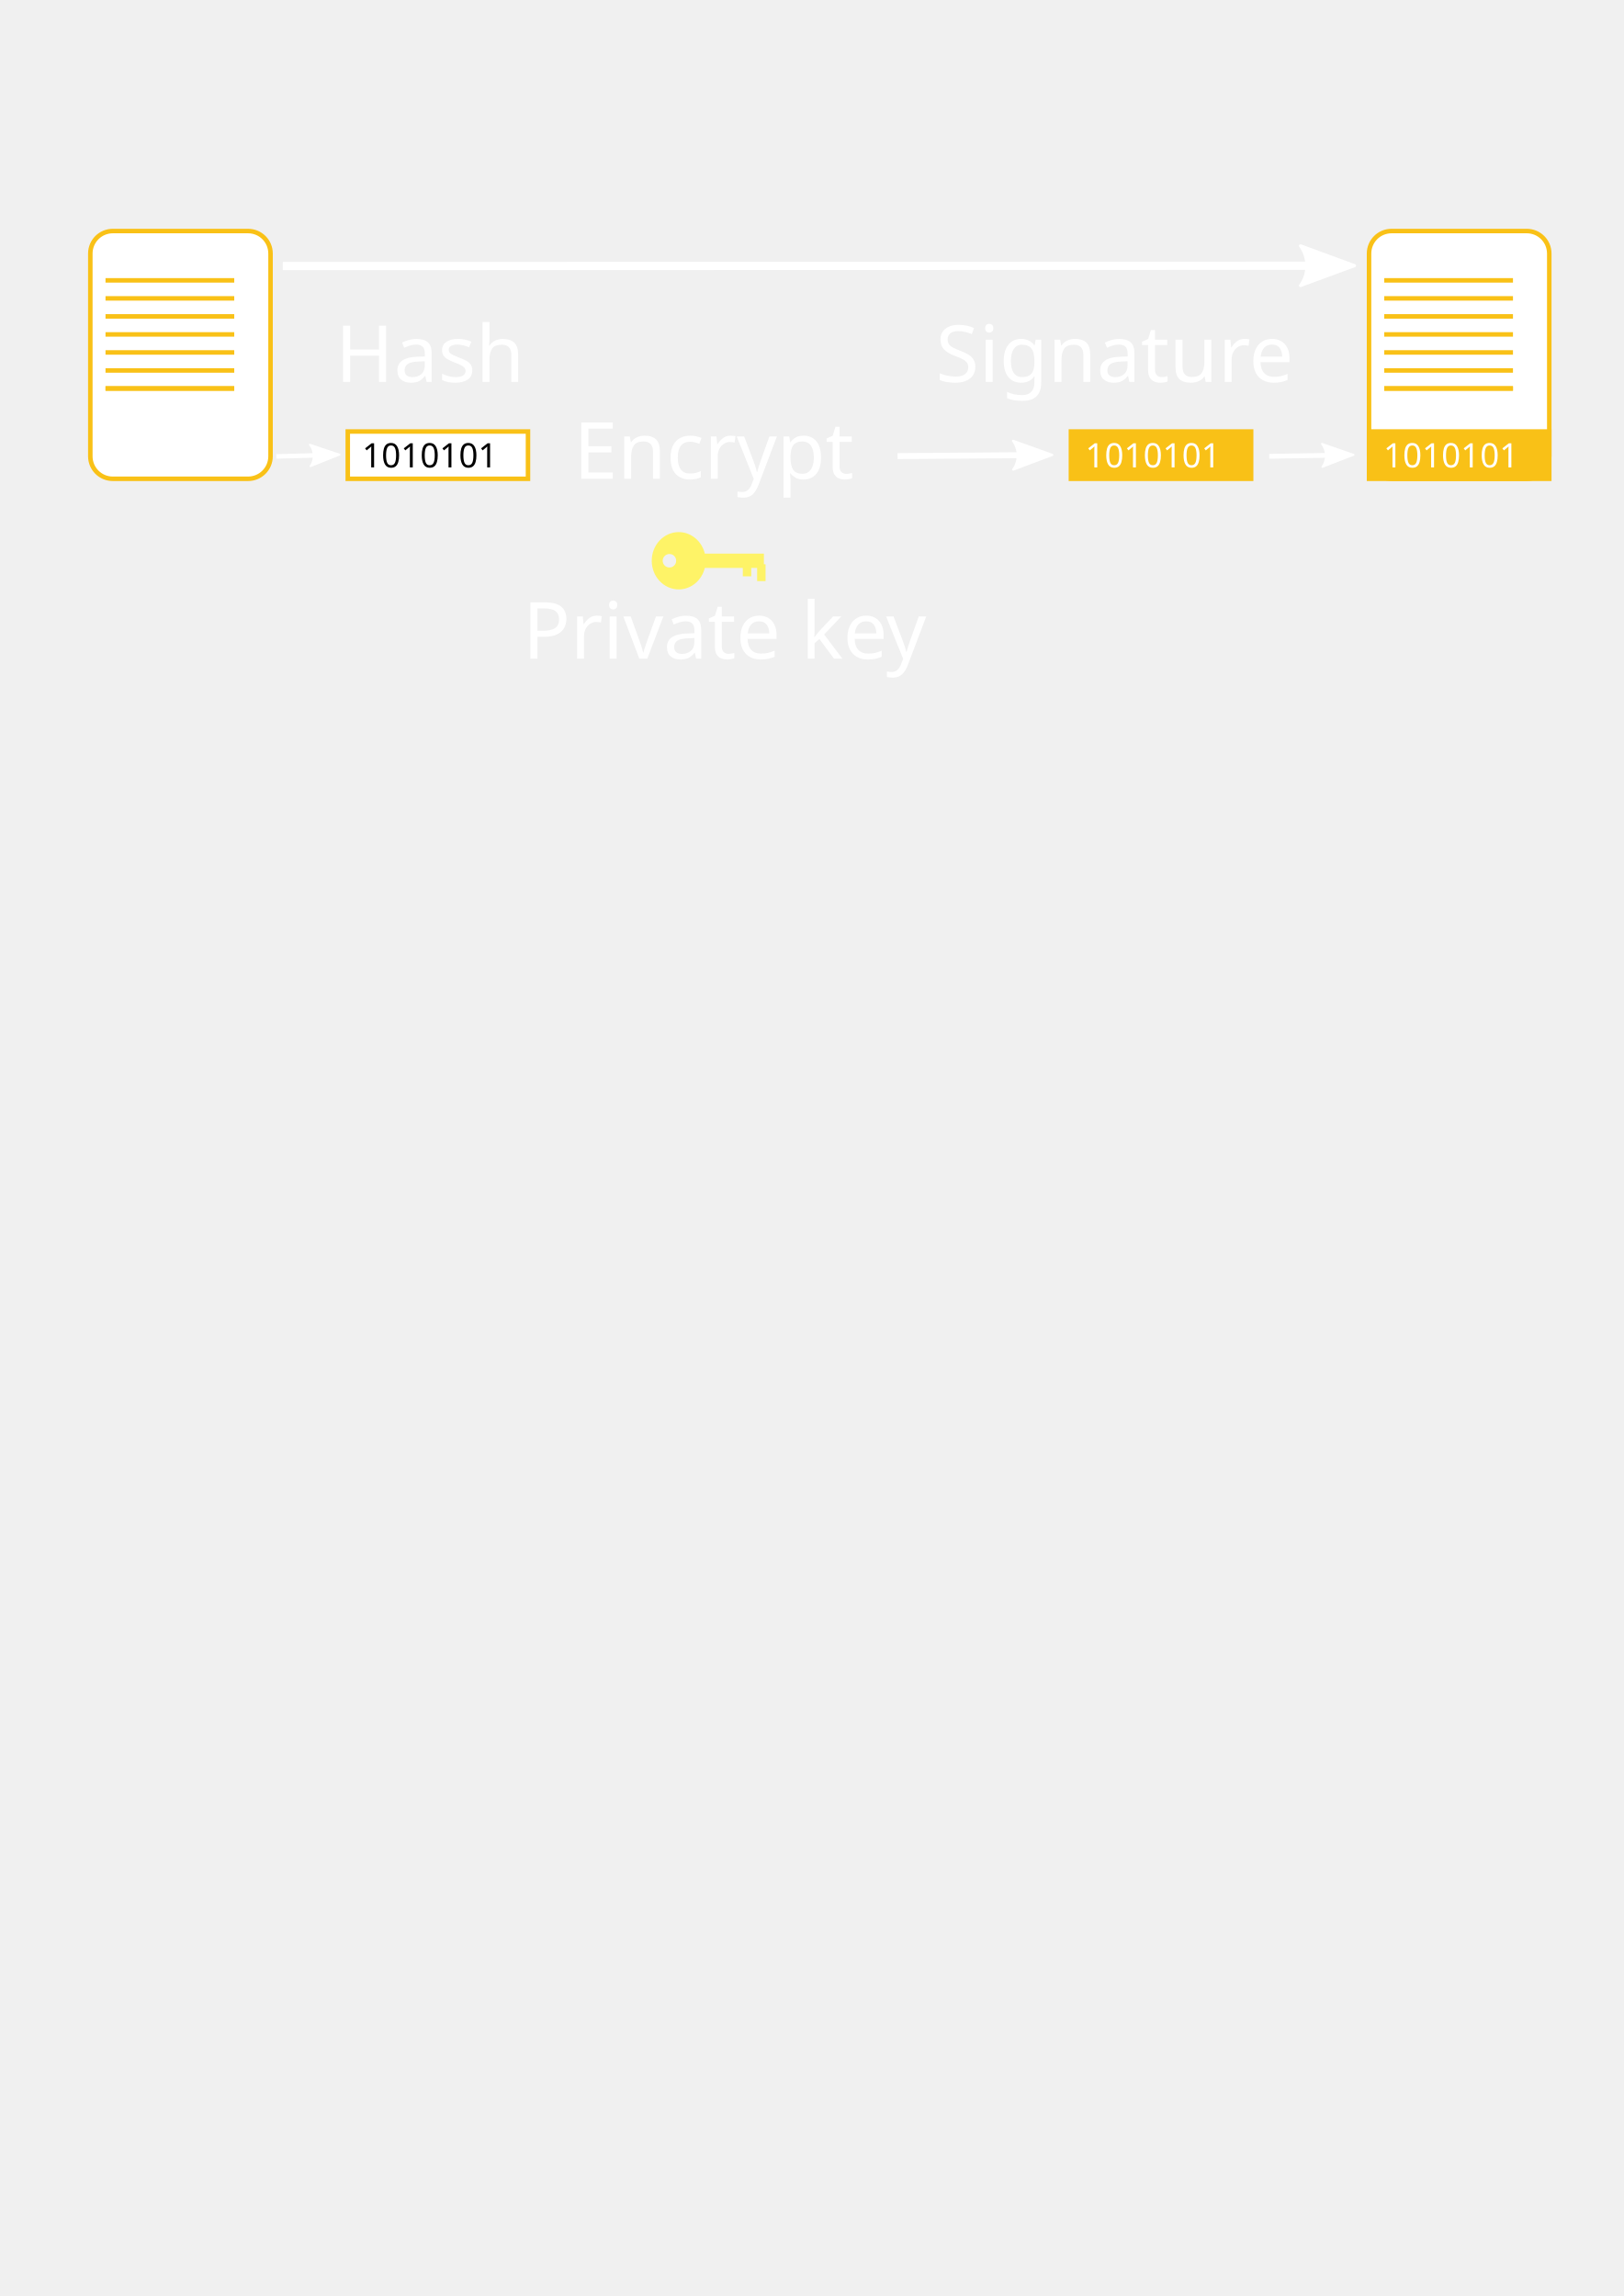
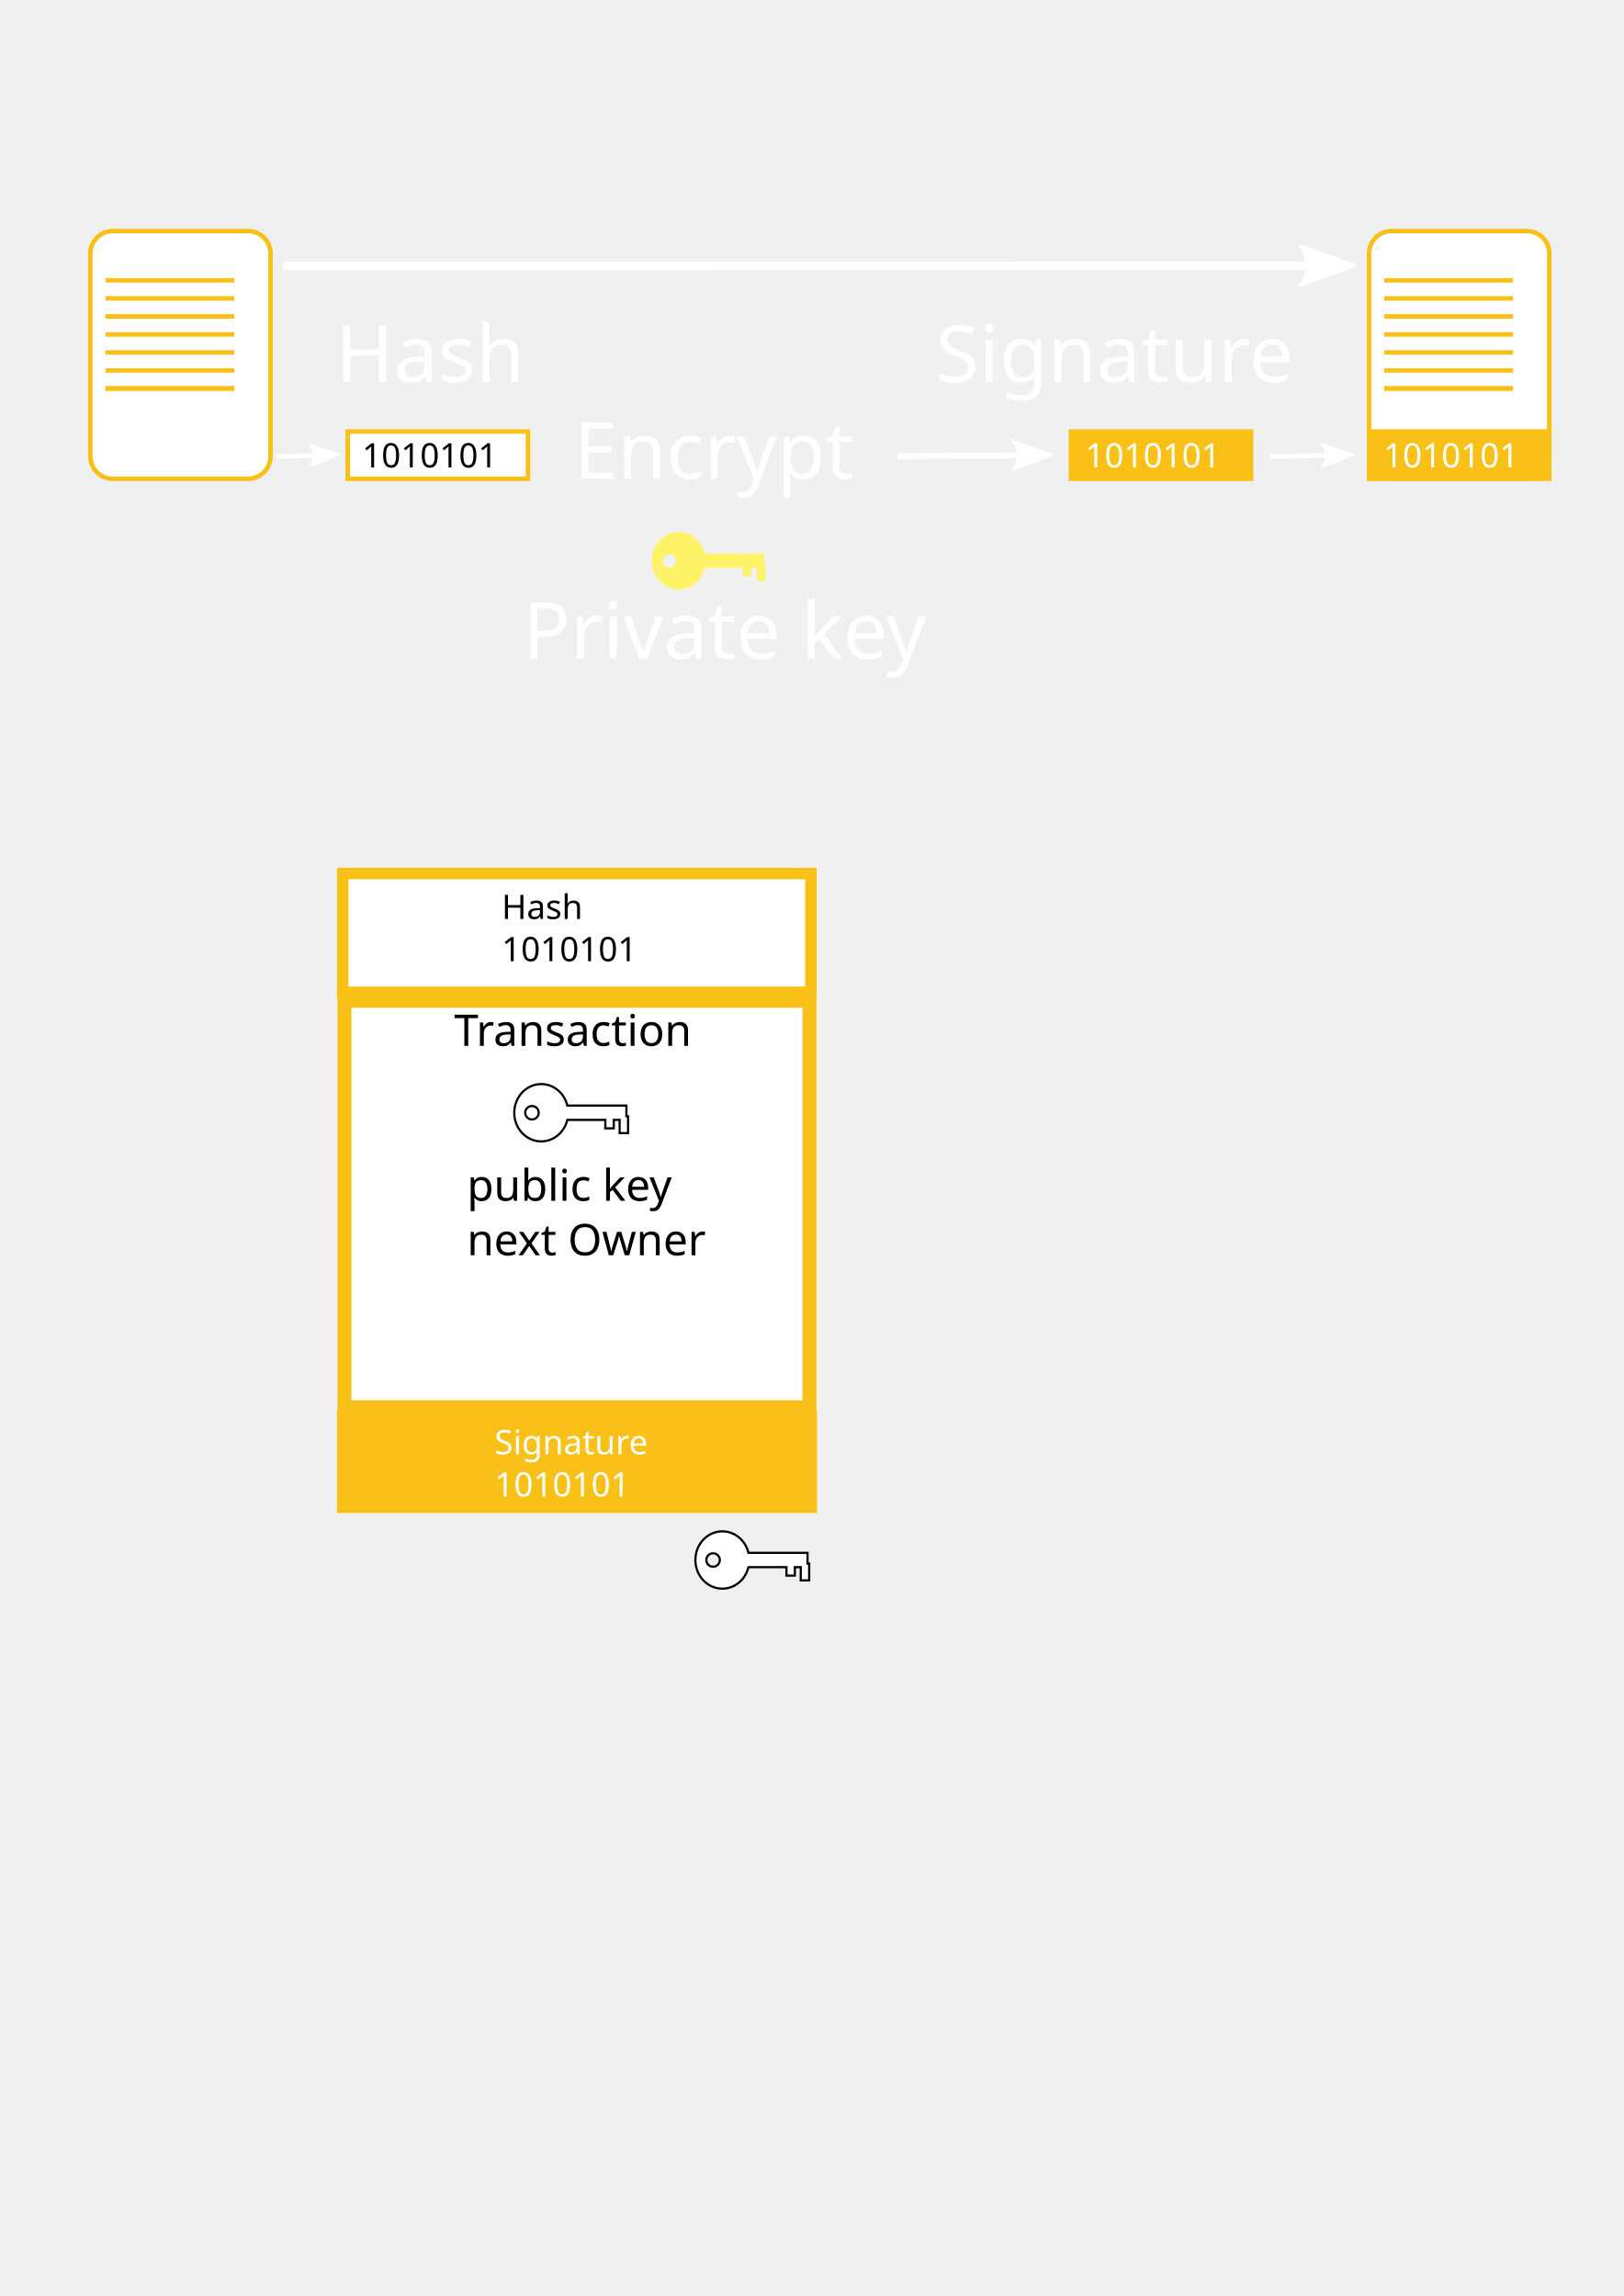
<svg xmlns="http://www.w3.org/2000/svg" width="210mm" height="297mm" viewBox="0 0 744.094 1052.362" id="svg2" version="1.1">
  <defs id="defs4">
    <marker style="overflow:visible;" id="marker5624" refX="0.0" refY="0.0" orient="auto">
      <path transform="scale(0.6) rotate(180) translate(0,0)" d="M 8.719,4.034 L -2.207,0.016 L 8.719,-4.002 C 6.973,-1.63 6.983,1.616 8.719,4.034 z " style="fill-rule:evenodd;stroke-width:0.625;stroke-linejoin:round;stroke:#ffffff;stroke-opacity:1;fill:#ffffff;fill-opacity:1" id="path5626" />
    </marker>
    <marker orient="auto" refY="0.0" refX="0.0" id="marker5294" style="overflow:visible;">
      <path id="path5296" style="fill-rule:evenodd;stroke-width:0.625;stroke-linejoin:round;stroke:#ffffff;stroke-opacity:1;fill:#ffffff;fill-opacity:1" d="M 8.719,4.034 L -2.207,0.016 L 8.719,-4.002 C 6.973,-1.63 6.983,1.616 8.719,4.034 z " transform="scale(0.6) rotate(180) translate(0,0)" />
    </marker>
    <marker style="overflow:visible;" id="marker4694" refX="0.0" refY="0.0" orient="auto">
      <path transform="scale(0.6) rotate(180) translate(0,0)" d="M 8.719,4.034 L -2.207,0.016 L 8.719,-4.002 C 6.973,-1.63 6.983,1.616 8.719,4.034 z " style="fill-rule:evenodd;stroke-width:0.625;stroke-linejoin:round;stroke:#ffffff;stroke-opacity:1;fill:#ffffff;fill-opacity:1" id="path4696" />
    </marker>
    <marker orient="auto" refY="0.0" refX="0.0" id="Arrow2Mend" style="overflow:visible;">
      <path id="path4367" style="fill-rule:evenodd;stroke-width:0.625;stroke-linejoin:round;stroke:#ffffff;stroke-opacity:1;fill:#ffffff;fill-opacity:1" d="M 8.719,4.034 L -2.207,0.016 L 8.719,-4.002 C 6.973,-1.63 6.983,1.616 8.719,4.034 z " transform="scale(0.6) rotate(180) translate(0,0)" />
    </marker>
    <marker orient="auto" refY="0.0" refX="0.0" id="Arrow2Lend" style="overflow:visible;">
      <path id="path4361" style="fill-rule:evenodd;stroke-width:0.625;stroke-linejoin:round;stroke:#ffffff;stroke-opacity:1;fill:#ffffff;fill-opacity:1" d="M 8.719,4.034 L -2.207,0.016 L 8.719,-4.002 C 6.973,-1.63 6.983,1.616 8.719,4.034 z " transform="scale(1.1) rotate(180) translate(1,0)" />
    </marker>
    <marker orient="auto" refY="0.0" refX="0.0" id="Arrow1Lend" style="overflow:visible;">
      <path id="path4343" d="M 0.0,0.0 L 5.0,-5.0 L -12.5,0.0 L 5.0,5.0 L 0.0,0.0 z " style="fill-rule:evenodd;stroke:#ffffff;stroke-width:1pt;stroke-opacity:1;fill:#ffffff;fill-opacity:1" transform="scale(0.8) rotate(180) translate(12.5,0)" />
    </marker>
  </defs>
  <g id="layer1">
    <g id="g6375">
      <path style="fill:#ffffff;fill-opacity:1;fill-rule:nonzero;stroke:#f9c117;stroke-width:2.065;stroke-miterlimit:4;stroke-dasharray:none;stroke-opacity:1" d="m 51.716,105.895 61.943,0 c 5.719,0 10.324,4.604 10.324,10.324 l 0,92.914 c 0,5.719 -4.604,10.324 -10.324,10.324 l -61.943,0 c -5.719,0 -10.324,-4.604 -10.324,-10.324 l 0,-92.914 c 0,-5.719 4.604,-10.324 10.324,-10.324 z" id="rect4136" />
      <path id="path4138" d="m 48.355,128.501 58.993,0" style="fill:none;fill-rule:evenodd;stroke:#f9c117;stroke-width:2.065px;stroke-linecap:butt;stroke-linejoin:miter;stroke-opacity:1" />
      <path style="fill:none;fill-rule:evenodd;stroke:#f9c117;stroke-width:2.065px;stroke-linecap:butt;stroke-linejoin:miter;stroke-opacity:1" d="m 48.355,136.76 58.993,0" id="path4140" />
      <path id="path4142" d="m 48.355,145.019 58.993,0" style="fill:none;fill-rule:evenodd;stroke:#f9c117;stroke-width:2.065px;stroke-linecap:butt;stroke-linejoin:miter;stroke-opacity:1" />
      <path style="fill:none;fill-rule:evenodd;stroke:#f9c117;stroke-width:2.065px;stroke-linecap:butt;stroke-linejoin:miter;stroke-opacity:1" d="m 48.355,153.278 58.993,0" id="path4144" />
      <path id="path4146" d="m 48.355,161.537 58.993,0" style="fill:none;fill-rule:evenodd;stroke:#f9c117;stroke-width:2.065px;stroke-linecap:butt;stroke-linejoin:miter;stroke-opacity:1" />
      <path style="fill:none;fill-rule:evenodd;stroke:#f9c117;stroke-width:2.065px;stroke-linecap:butt;stroke-linejoin:miter;stroke-opacity:1" d="m 48.355,169.797 58.993,0" id="path4148" />
      <path id="path4150" d="m 48.355,178.056 58.993,0" style="fill:none;fill-rule:evenodd;stroke:#f9c117;stroke-width:2.065px;stroke-linecap:butt;stroke-linejoin:miter;stroke-opacity:1" />
      <path style="fill:none;fill-rule:evenodd;stroke:#f9c117;stroke-width:2.065px;stroke-linecap:butt;stroke-linejoin:miter;stroke-opacity:1" d="m 48.355,178.056 58.993,0" id="path4152" />
    </g>
    <g id="g6392">
      <rect y="197.776" x="159.373" height="21.68" width="82.59" id="rect4167" style="fill:#ffffff;fill-opacity:1;fill-rule:nonzero;stroke:#f9c117;stroke-width:2.065;stroke-miterlimit:4;stroke-dasharray:none;stroke-opacity:1" />
      <text id="text4169" y="214.242" x="165.939" style="font-style:normal;font-weight:normal;font-size:82.59px;line-height:125%;font-family:sans-serif;letter-spacing:0px;word-spacing:0px;fill:#000000;fill-opacity:1;stroke:none;stroke-width:1px;stroke-linecap:butt;stroke-linejoin:miter;stroke-opacity:1" xml:space="preserve">
        <tspan style="font-size:15.486px" y="214.242" x="165.939" id="tspan4171">1010101</tspan>
      </text>
    </g>
    <g id="g6397">
      <rect style="fill:#f9c117;fill-opacity:1;fill-rule:nonzero;stroke:#f9c117;stroke-width:2.065;stroke-miterlimit:4;stroke-dasharray:none;stroke-opacity:1" id="rect4180" width="82.59" height="21.68" x="490.767" y="197.776" />
      <text xml:space="preserve" style="font-style:normal;font-weight:normal;font-size:82.59px;line-height:125%;font-family:sans-serif;letter-spacing:0px;word-spacing:0px;fill:#ffffff;fill-opacity:1;stroke:none;stroke-width:1px;stroke-linecap:butt;stroke-linejoin:miter;stroke-opacity:1" x="497.333" y="214.242" id="text4182">
        <tspan id="tspan4184" x="497.333" y="214.242" style="font-size:15.486px;fill:#ffffff;fill-opacity:1">1010101</tspan>
      </text>
    </g>
    <text xml:space="preserve" style="font-style:normal;font-weight:normal;font-size:36.133px;line-height:125%;font-family:sans-serif;letter-spacing:0px;word-spacing:0px;fill:#ffffff;fill-opacity:1;stroke:none;stroke-width:1px;stroke-linecap:butt;stroke-linejoin:miter;stroke-opacity:1" x="153.695" y="175.064" id="text4280">
      <tspan id="tspan4282" x="153.695" y="175.064">Hash</tspan>
    </text>
    <text xml:space="preserve" style="font-style:normal;font-weight:normal;font-size:36.133px;line-height:125%;font-family:sans-serif;letter-spacing:0px;word-spacing:0px;fill:#ffffff;fill-opacity:1;stroke:none;stroke-width:1px;stroke-linecap:butt;stroke-linejoin:miter;stroke-opacity:1" x="428.824" y="175.064" id="text4284">
      <tspan x="428.824" y="175.064" id="tspan4288">Signature</tspan>
    </text>
    <path style="fill:#fff35f;fill-opacity:0.941;fill-rule:nonzero;stroke:none;stroke-width:1;stroke-miterlimit:4;stroke-dasharray:none;stroke-opacity:1" d="m 311.035,243.88 a 12.367,13.14 0 0 0 -12.368,13.14 12.367,13.14 0 0 0 12.368,13.138 12.367,13.14 0 0 0 11.958,-9.855 l 17.412,0 0,3.866 3.864,0 0,-3.866 2.694,0 0,6.053 3.864,0 0,-7.731 -0.76,0 0,-4.891 -27.069,0 a 12.367,13.14 0 0 0 -11.964,-9.855 z m -4.253,10.047 a 3.092,3.092 0 0 1 3.094,3.094 3.092,3.092 0 0 1 -3.094,3.091 3.092,3.092 0 0 1 -3.091,-3.091 3.092,3.092 0 0 1 3.091,-3.094 z" id="path4308" />
    <text xml:space="preserve" style="font-style:normal;font-weight:normal;font-size:36.133px;line-height:125%;font-family:sans-serif;letter-spacing:0px;word-spacing:0px;fill:#ffffff;fill-opacity:1;stroke:none;stroke-width:1px;stroke-linecap:butt;stroke-linejoin:miter;stroke-opacity:1" x="262.898" y="219.425" id="text4322">
      <tspan id="tspan4324" x="262.898" y="219.425">Encrypt</tspan>
    </text>
    <text xml:space="preserve" style="font-style:normal;font-weight:normal;font-size:36.133px;line-height:125%;font-family:sans-serif;letter-spacing:0px;word-spacing:0px;fill:#ffffff;fill-opacity:1;stroke:none;stroke-width:1px;stroke-linecap:butt;stroke-linejoin:miter;stroke-opacity:1" x="239.538" y="301.915" id="text4326">
      <tspan x="239.538" y="301.915" id="tspan4330">Private key</tspan>
    </text>
    <path style="fill:none;fill-rule:evenodd;stroke:#ffffff;stroke-width:2.065px;stroke-linecap:butt;stroke-linejoin:miter;stroke-opacity:1;marker-end:url(#Arrow2Mend)" d="m 126.638,209.205 26.28,-0.73" id="path4334" />
    <path id="path4692" d="m 411.328,209.055 67.248,-0.499" style="fill:none;fill-rule:evenodd;stroke:#ffffff;stroke-width:2.731px;stroke-linecap:butt;stroke-linejoin:miter;stroke-opacity:1;marker-end:url(#marker4694)" />
    <path style="fill:none;fill-rule:evenodd;stroke:#ffffff;stroke-width:2.199px;stroke-linecap:butt;stroke-linejoin:miter;stroke-opacity:1;marker-end:url(#marker5294)" d="m 581.664,209.147 35.736,-0.609" id="path5292" />
    <path id="path5622" d="m 129.605,121.936 486.128,-0.132" style="fill:none;fill-rule:evenodd;stroke:#ffffff;stroke-width:3.777px;stroke-linecap:butt;stroke-linejoin:miter;stroke-opacity:1;marker-end:url(#marker5624)" />
    <g id="g6444">
      <g transform="translate(586,0)" id="g6416">
        <path style="fill:#ffffff;fill-opacity:1;fill-rule:nonzero;stroke:#f9c117;stroke-width:2.065;stroke-miterlimit:4;stroke-dasharray:none;stroke-opacity:1" d="m 51.716,105.895 61.943,0 c 5.719,0 10.324,4.604 10.324,10.324 l 0,92.914 c 0,5.719 -4.604,10.324 -10.324,10.324 l -61.943,0 c -5.719,0 -10.324,-4.604 -10.324,-10.324 l 0,-92.914 c 0,-5.719 4.604,-10.324 10.324,-10.324 z" id="path6418" />
        <path id="path6420" d="m 48.355,128.501 58.993,0" style="fill:none;fill-rule:evenodd;stroke:#f9c117;stroke-width:2.065px;stroke-linecap:butt;stroke-linejoin:miter;stroke-opacity:1" />
        <path style="fill:none;fill-rule:evenodd;stroke:#f9c117;stroke-width:2.065px;stroke-linecap:butt;stroke-linejoin:miter;stroke-opacity:1" d="m 48.355,136.76 58.993,0" id="path6422" />
        <path id="path6424" d="m 48.355,145.019 58.993,0" style="fill:none;fill-rule:evenodd;stroke:#f9c117;stroke-width:2.065px;stroke-linecap:butt;stroke-linejoin:miter;stroke-opacity:1" />
        <path style="fill:none;fill-rule:evenodd;stroke:#f9c117;stroke-width:2.065px;stroke-linecap:butt;stroke-linejoin:miter;stroke-opacity:1" d="m 48.355,153.278 58.993,0" id="path6426" />
        <path id="path6428" d="m 48.355,161.537 58.993,0" style="fill:none;fill-rule:evenodd;stroke:#f9c117;stroke-width:2.065px;stroke-linecap:butt;stroke-linejoin:miter;stroke-opacity:1" />
        <path style="fill:none;fill-rule:evenodd;stroke:#f9c117;stroke-width:2.065px;stroke-linecap:butt;stroke-linejoin:miter;stroke-opacity:1" d="m 48.355,169.797 58.993,0" id="path6430" />
        <path id="path6432" d="m 48.355,178.056 58.993,0" style="fill:none;fill-rule:evenodd;stroke:#f9c117;stroke-width:2.065px;stroke-linecap:butt;stroke-linejoin:miter;stroke-opacity:1" />
        <path style="fill:none;fill-rule:evenodd;stroke:#f9c117;stroke-width:2.065px;stroke-linecap:butt;stroke-linejoin:miter;stroke-opacity:1" d="m 48.355,178.056 58.993,0" id="path6434" />
      </g>
      <g transform="translate(136.6252,0)" id="g6436">
        <rect style="fill:#f9c117;fill-opacity:1;fill-rule:nonzero;stroke:#f9c117;stroke-width:2.065;stroke-miterlimit:4;stroke-dasharray:none;stroke-opacity:1" id="rect6438" width="82.59" height="21.68" x="490.767" y="197.776" />
        <text xml:space="preserve" style="font-style:normal;font-weight:normal;font-size:82.59px;line-height:125%;font-family:sans-serif;letter-spacing:0px;word-spacing:0px;fill:#ffffff;fill-opacity:1;stroke:none;stroke-width:1px;stroke-linecap:butt;stroke-linejoin:miter;stroke-opacity:1" x="497.333" y="214.242" id="text6440">
          <tspan id="tspan6442" x="497.333" y="214.242" style="font-size:15.486px;fill:#ffffff;fill-opacity:1">1010101</tspan>
        </text>
      </g>
    </g>
+     <rect style="fill:#ffffff;fill-opacity:1;fill-rule:nonzero;stroke:#f9c117;stroke-width:6.39;stroke-miterlimit:4;stroke-dasharray:none;stroke-opacity:1" id="rect4873" width="213.115" height="186.309" x="157.857" y="458.719" />
+     <path id="path4875" d="m 331.035,701.88 a 12.367,13.14 0 0 0 -12.368,13.14 12.367,13.14 0 0 0 12.368,13.138 12.367,13.14 0 0 0 11.958,-9.855 l 17.412,0 0,3.866 3.864,0 0,-3.866 2.694,0 0,6.053 3.864,0 0,-7.731 -0.76,0 0,-4.891 -27.069,0 a 12.367,13.14 0 0 0 -11.964,-9.855 z m -4.253,10.047 a 3.092,3.092 0 0 1 3.094,3.094 3.092,3.092 0 0 1 -3.094,3.091 3.092,3.092 0 0 1 -3.091,-3.091 3.092,3.092 0 0 1 3.091,-3.094 z" style="fill:#ffffff;fill-opacity:1;fill-rule:nonzero;stroke:#000000;stroke-width:1;stroke-miterlimit:4;stroke-dasharray:none;stroke-opacity:1" />
+     <path style="fill:#ffffff;fill-opacity:1;fill-rule:nonzero;stroke:#000000;stroke-width:1;stroke-miterlimit:4;stroke-dasharray:none;stroke-opacity:1" d="m 248.035,496.88 a 12.367,13.14 0 0 0 -12.368,13.14 12.367,13.14 0 0 0 12.368,13.138 12.367,13.14 0 0 0 11.958,-9.855 l 17.412,0 0,3.866 3.864,0 0,-3.866 2.694,0 0,6.053 3.864,0 0,-7.731 -0.76,0 0,-4.891 -27.069,0 a 12.367,13.14 0 0 0 -11.964,-9.855 z m -4.253,10.047 a 3.092,3.092 0 0 1 3.094,3.094 3.092,3.092 0 0 1 -3.094,3.091 3.092,3.092 0 0 1 -3.091,-3.091 3.092,3.092 0 0 1 3.091,-3.094 z" id="path4877" />
+     <text xml:space="preserve" style="font-style:normal;font-weight:normal;font-size:20px;line-height:125%;font-family:sans-serif;letter-spacing:0px;word-spacing:0px;fill:#000000;fill-opacity:1;stroke:none;stroke-width:1px;stroke-linecap:butt;stroke-linejoin:miter;stroke-opacity:1" x="208.13" y="479.362" id="text4879">
+       <tspan id="tspan4881" x="208.13" y="479.362">Transaction</tspan>
+     </text>
+     <rect style="fill:#f9c117;fill-opacity:1;fill-rule:nonzero;stroke:#f9c117;stroke-width:4.638;stroke-miterlimit:4;stroke-dasharray:none;stroke-opacity:1" id="rect4885" width="215.362" height="41.96" x="156.733" y="649.21" />
+     <text xml:space="preserve" style="font-style:normal;font-weight:normal;font-size:82.59px;line-height:125%;font-family:sans-serif;letter-spacing:0px;word-spacing:0px;fill:#ffffff;fill-opacity:1;stroke:none;stroke-width:1px;stroke-linecap:butt;stroke-linejoin:miter;stroke-opacity:1" x="226.63" y="666.552" id="text4887">
+       <tspan id="tspan4889" x="226.63" y="666.552" style="font-size:15.486px;fill:#ffffff;fill-opacity:1">Signature</tspan>
+       <tspan x="226.63" y="685.909" style="font-size:15.486px;fill:#ffffff;fill-opacity:1" id="tspan4894">1010101</tspan>
+     </text>
+     <rect y="400.38" x="157.059" height="54.418" width="214.548" id="rect4898" style="fill:#ffffff;fill-opacity:1;fill-rule:nonzero;stroke:#f9c117;stroke-width:5.272;stroke-miterlimit:4;stroke-dasharray:none;stroke-opacity:1" />
+     <text id="text4900" y="421.203" x="229.899" style="font-style:normal;font-weight:normal;font-size:82.59px;line-height:125%;font-family:sans-serif;letter-spacing:0px;word-spacing:0px;fill:#000000;fill-opacity:1;stroke:none;stroke-width:1px;stroke-linecap:butt;stroke-linejoin:miter;stroke-opacity:1" xml:space="preserve">
+       <tspan style="font-size:15.486px" y="421.203" x="229.899" id="tspan4902">Hash</tspan>
+       <tspan style="font-size:15.486px" y="440.561" x="229.899" id="tspan4907">1010101</tspan>
+     </text>
+     <text xml:space="preserve" style="font-style:normal;font-weight:normal;font-size:20px;line-height:125%;font-family:sans-serif;letter-spacing:0px;word-spacing:0px;fill:#000000;fill-opacity:1;stroke:none;stroke-width:1px;stroke-linecap:butt;stroke-linejoin:miter;stroke-opacity:1" x="214" y="550.362" id="text4909">
+       <tspan id="tspan4911" x="214" y="550.362">public key</tspan>
+       <tspan x="214" y="575.362" id="tspan4913">next Owner</tspan>
+     </text>
  </g>
</svg>
